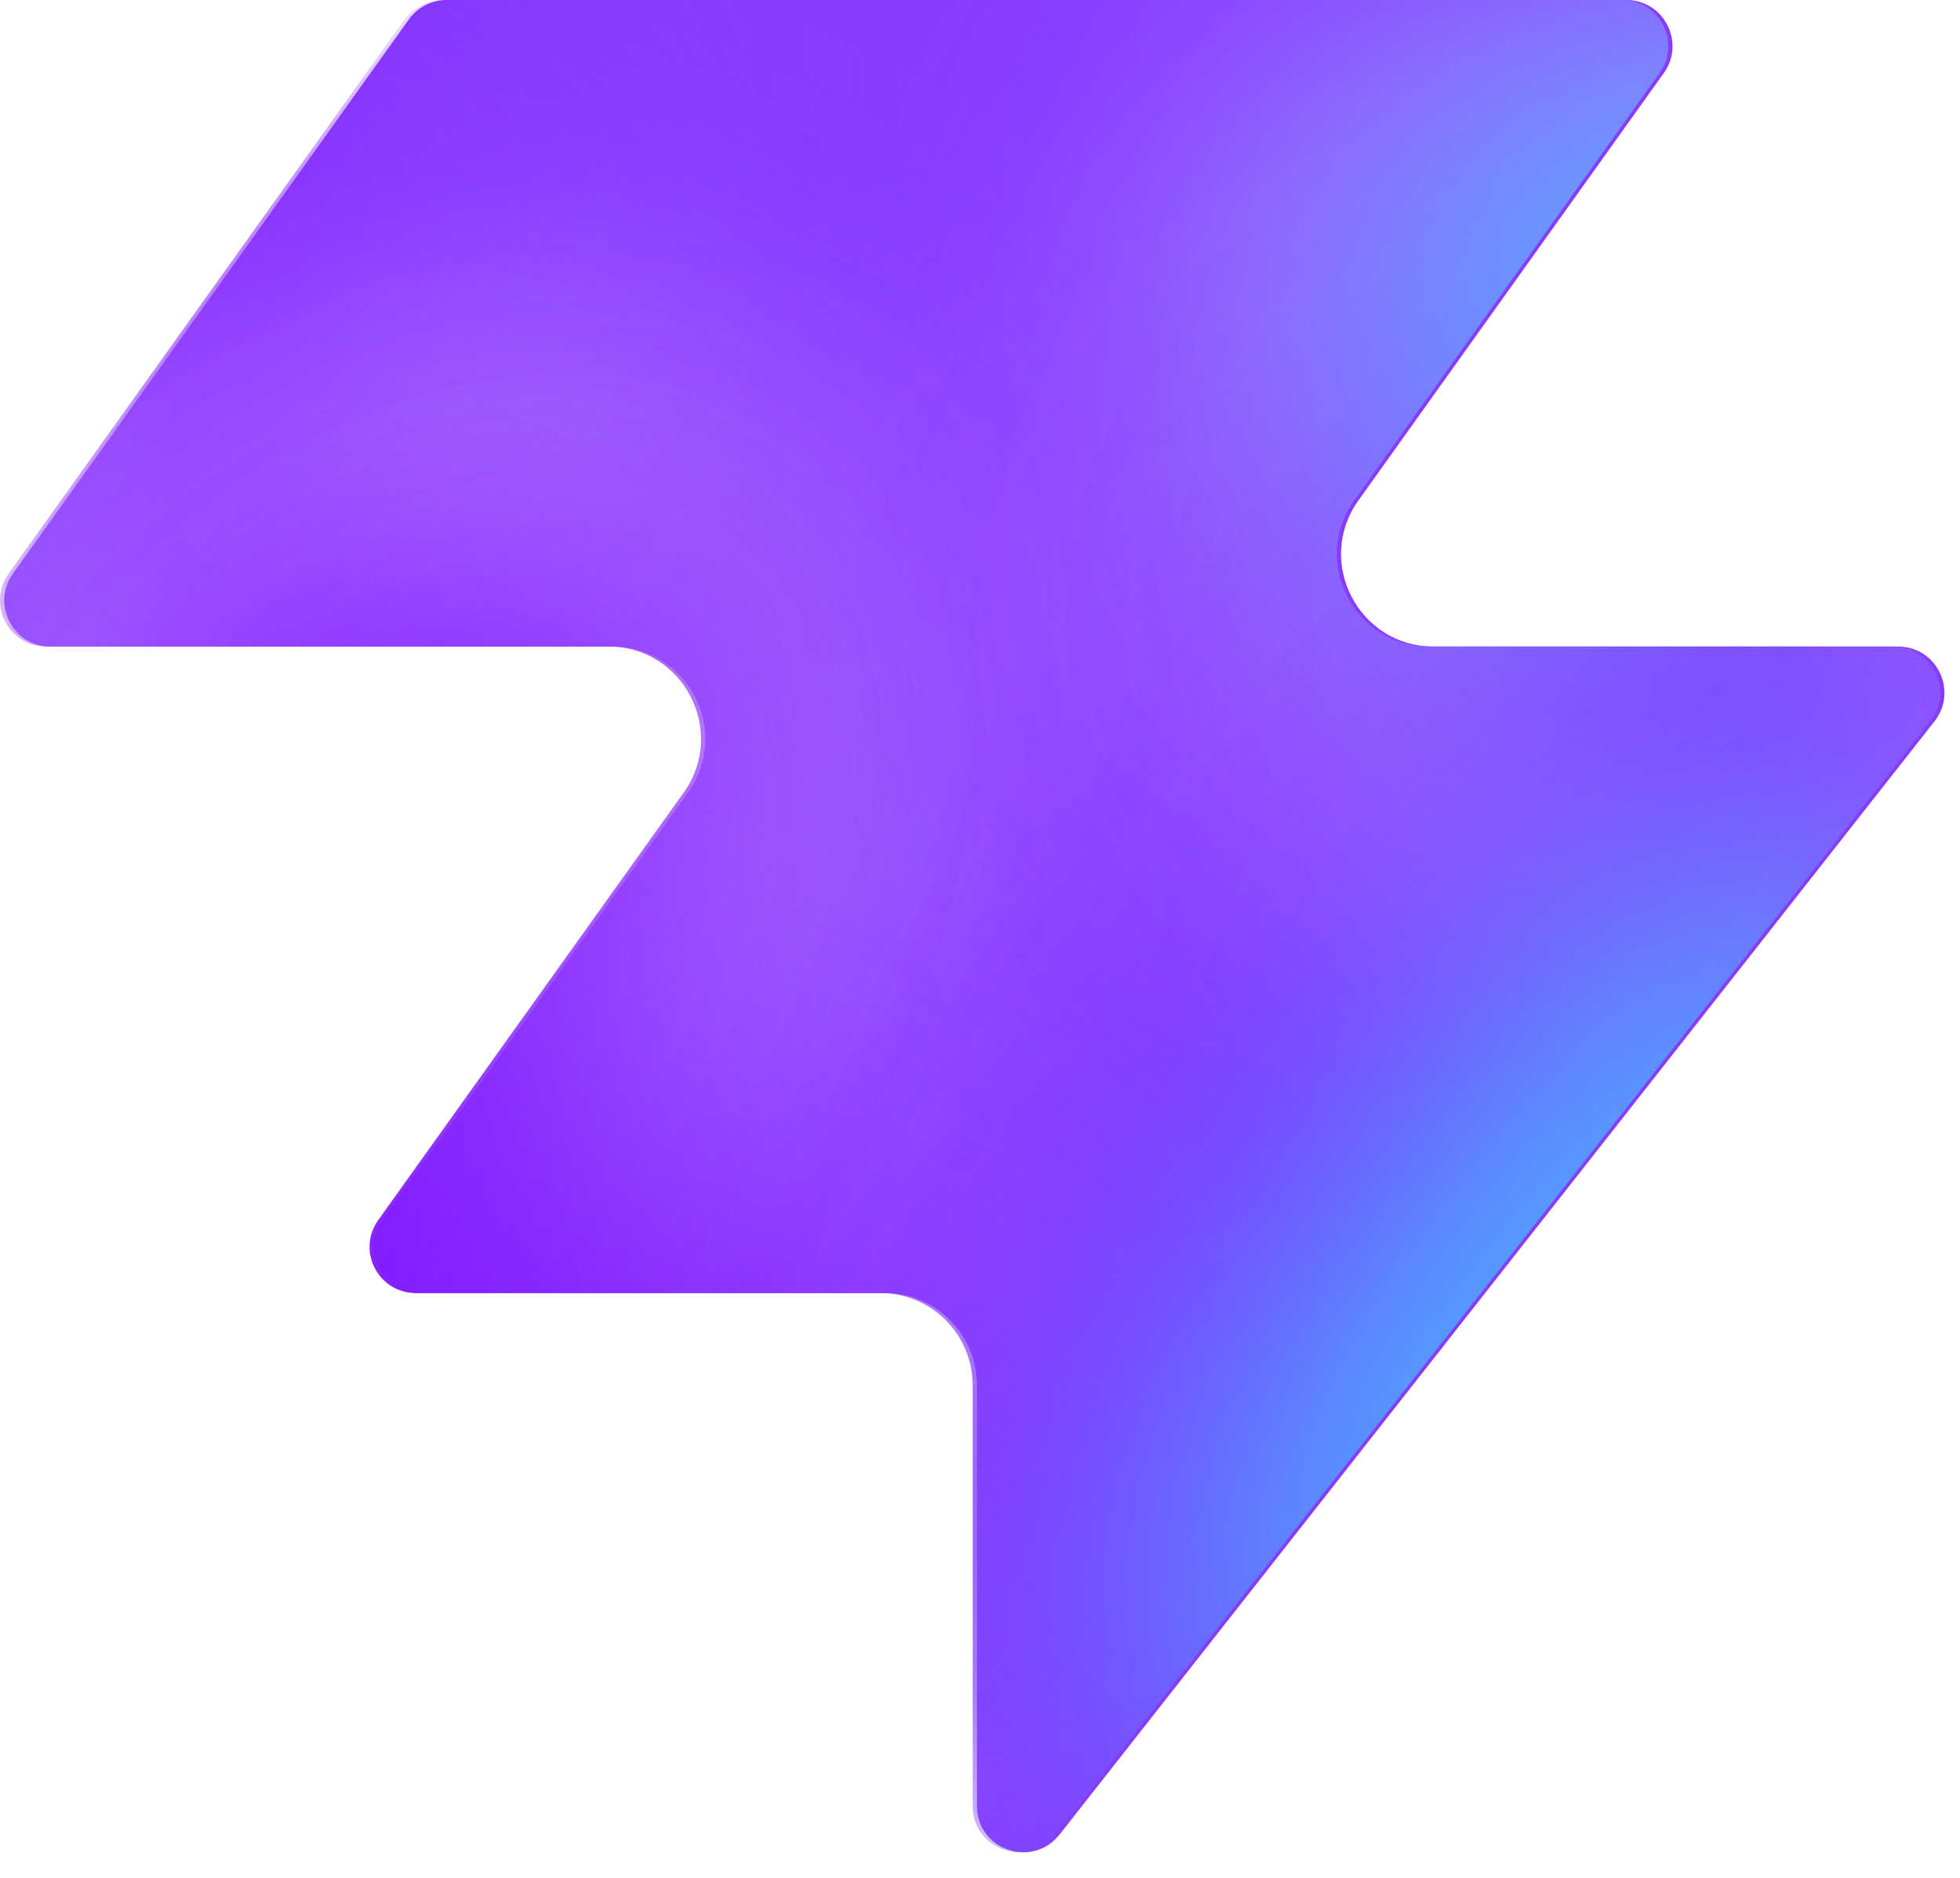
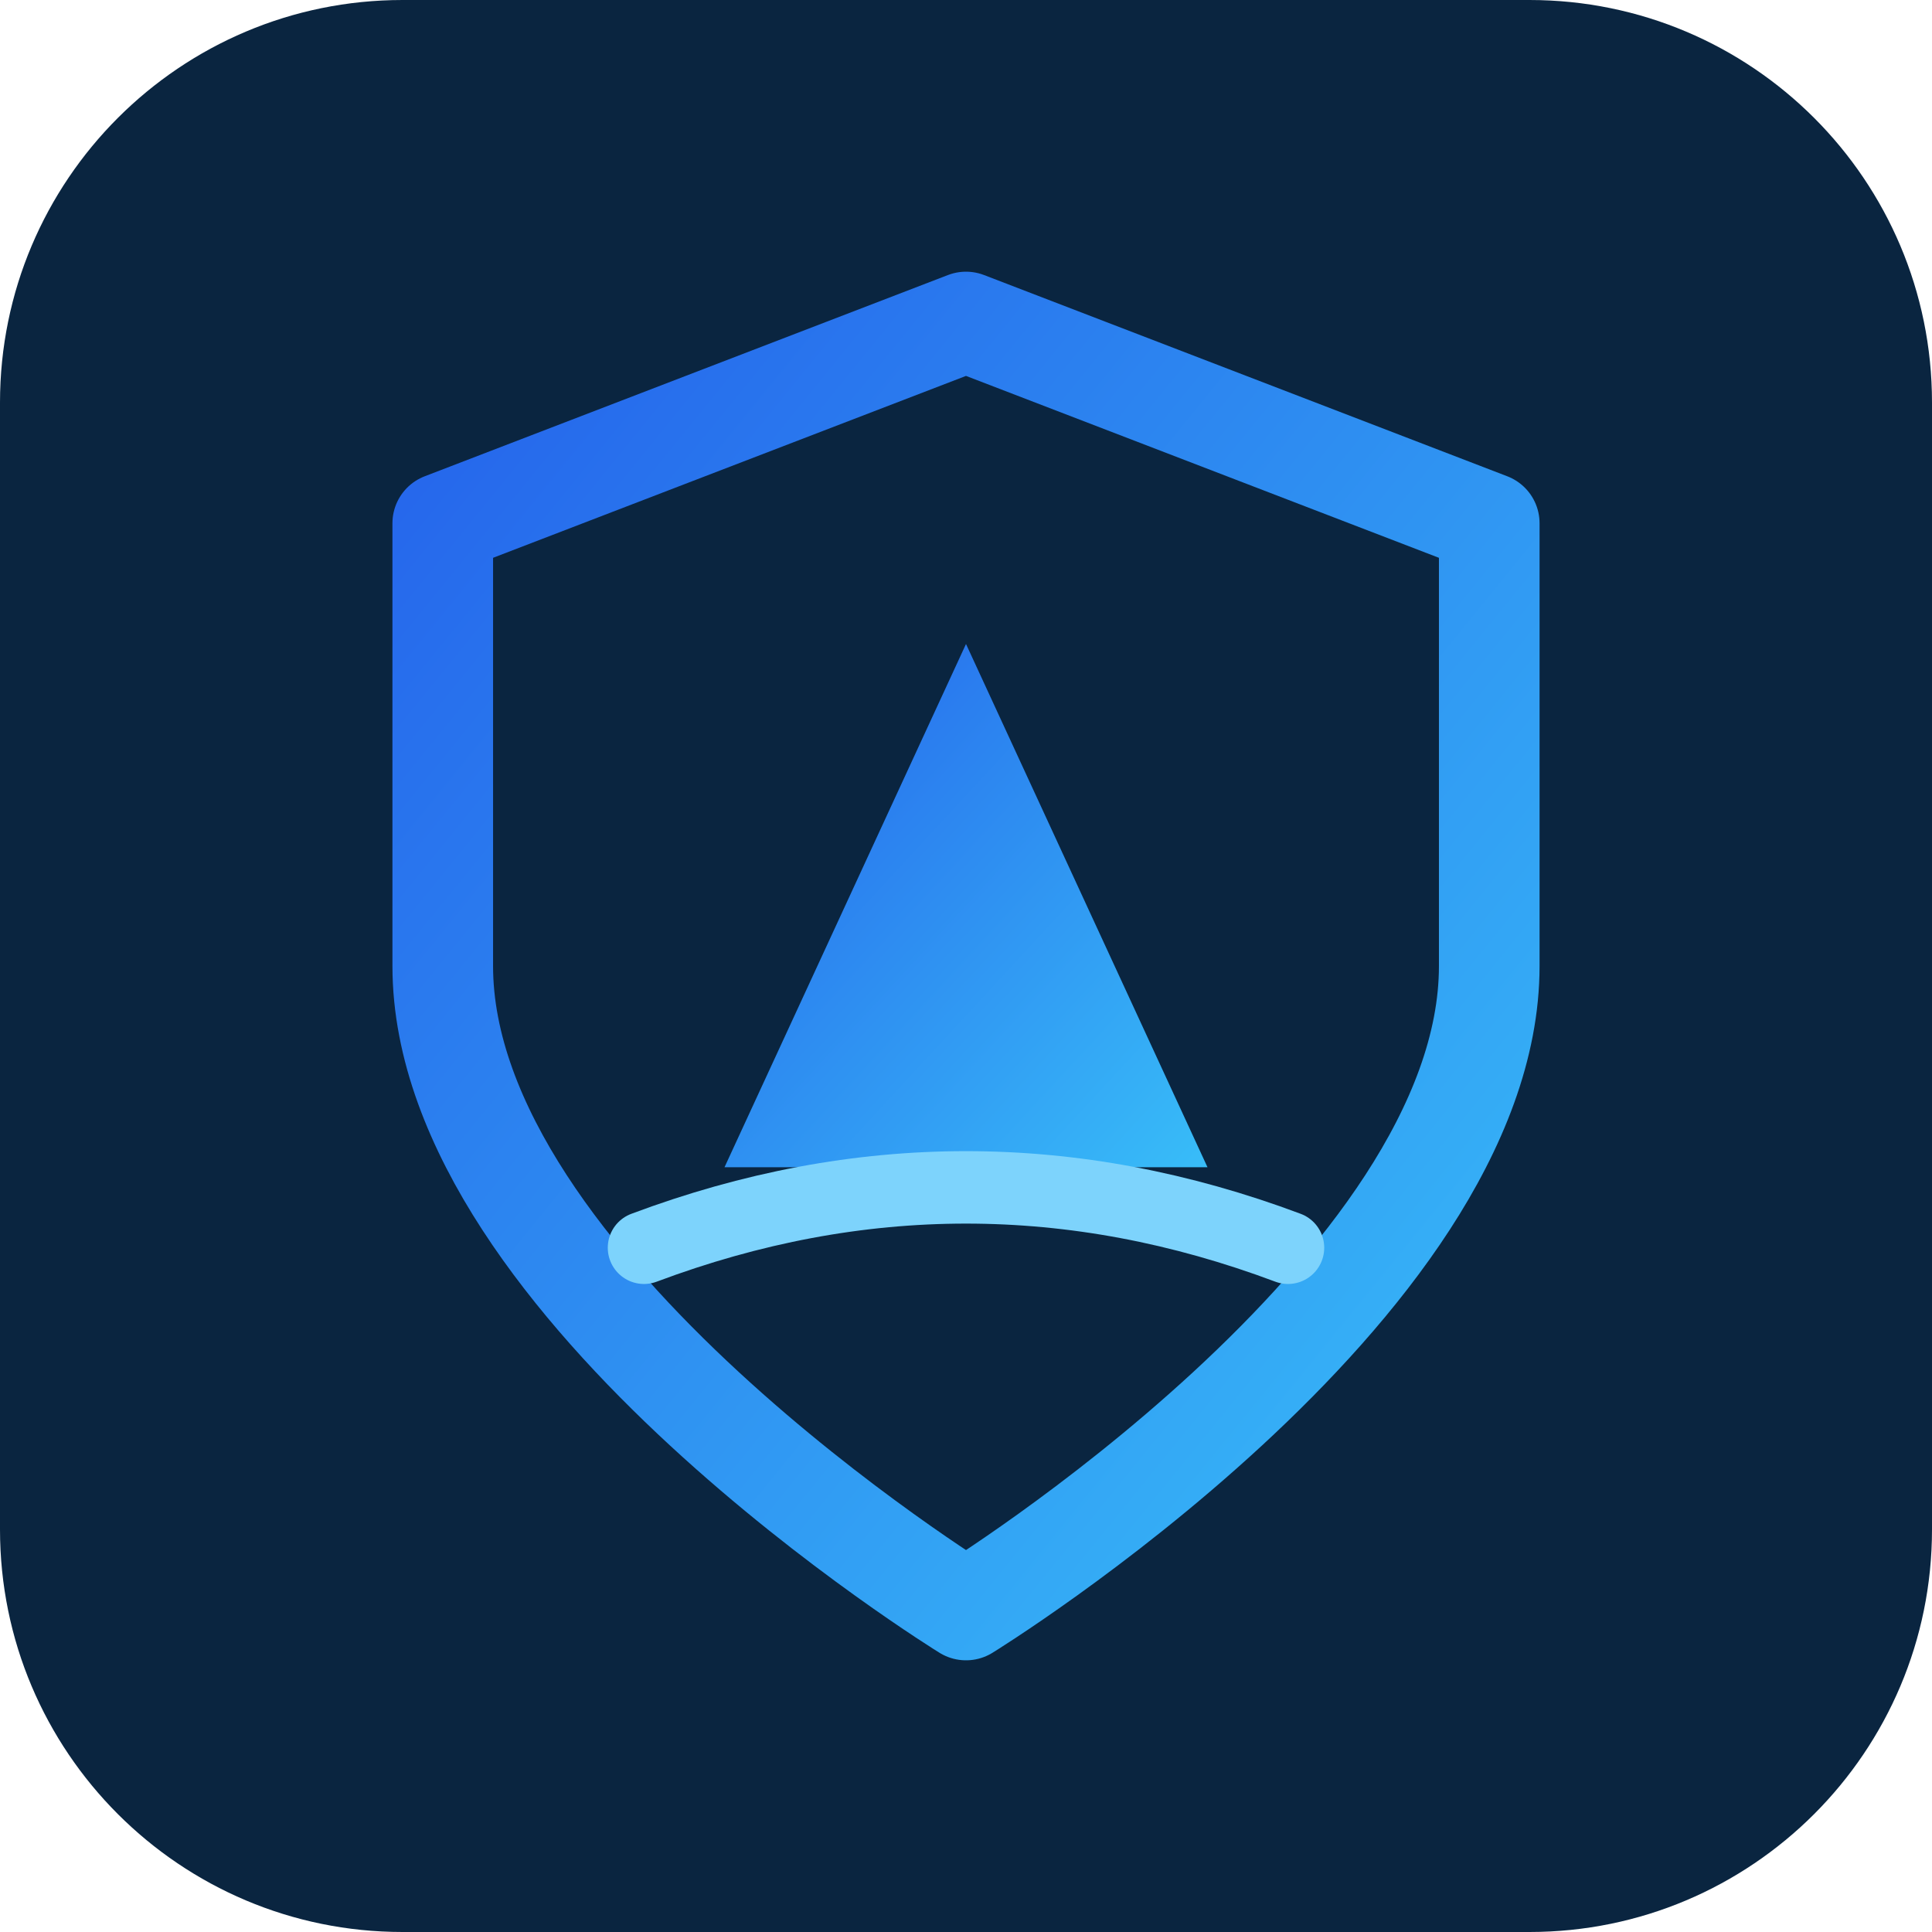
- <svg xmlns="http://www.w3.org/2000/svg" width="48" height="46" fill="none" viewBox="0 0 48 46">
-   <path fill="#863bff" d="M25.946 44.938c-.664.845-2.021.375-2.021-.698V33.937a2.26 2.26 0 0 0-2.262-2.262H10.287c-.92 0-1.456-1.04-.92-1.788l7.48-10.471c1.07-1.497 0-3.578-1.842-3.578H1.237c-.92 0-1.456-1.04-.92-1.788L10.013.474c.214-.297.556-.474.92-.474h28.894c.92 0 1.456 1.04.92 1.788l-7.48 10.471c-1.07 1.498 0 3.579 1.842 3.579h11.377c.943 0 1.473 1.088.89 1.83L25.947 44.94z" style="fill:#863bff;fill:color(display-p3 .525 .23 1);fill-opacity:1" />
-   <mask id="a" width="48" height="46" x="0" y="0" maskUnits="userSpaceOnUse" style="mask-type:alpha">
-     <path fill="#000" d="M25.842 44.938c-.664.844-2.021.375-2.021-.698V33.937a2.26 2.26 0 0 0-2.262-2.262H10.183c-.92 0-1.456-1.04-.92-1.788l7.48-10.471c1.07-1.498 0-3.579-1.842-3.579H1.133c-.92 0-1.456-1.04-.92-1.787L9.91.473c.214-.297.556-.474.92-.474h28.894c.92 0 1.456 1.04.92 1.788l-7.48 10.471c-1.07 1.498 0 3.578 1.842 3.578h11.377c.943 0 1.473 1.088.89 1.832L25.843 44.94z" style="fill:#000;fill-opacity:1" />
-   </mask>
-   <g mask="url(#a)">
-     <g filter="url(#b)">
-       <ellipse cx="5.508" cy="14.704" fill="#ede6ff" rx="5.508" ry="14.704" style="fill:#ede6ff;fill:color(display-p3 .927 .903 1);fill-opacity:1" transform="matrix(.00324 1 1 -.00324 -4.47 31.516)" />
-     </g>
-     <g filter="url(#c)">
-       <ellipse cx="10.399" cy="29.851" fill="#ede6ff" rx="10.399" ry="29.851" style="fill:#ede6ff;fill:color(display-p3 .927 .903 1);fill-opacity:1" transform="matrix(.00324 1 1 -.00324 -39.328 7.883)" />
-     </g>
-     <g filter="url(#d)">
-       <ellipse cx="5.508" cy="30.487" fill="#7e14ff" rx="5.508" ry="30.487" style="fill:#7e14ff;fill:color(display-p3 .492 .077 1);fill-opacity:1" transform="rotate(89.814 -25.913 -14.639)scale(1 -1)" />
-     </g>
-     <g filter="url(#e)">
-       <ellipse cx="5.508" cy="30.599" fill="#7e14ff" rx="5.508" ry="30.599" style="fill:#7e14ff;fill:color(display-p3 .492 .077 1);fill-opacity:1" transform="rotate(89.814 -32.644 -3.334)scale(1 -1)" />
-     </g>
-     <g filter="url(#f)">
-       <ellipse cx="5.508" cy="30.599" fill="#7e14ff" rx="5.508" ry="30.599" style="fill:#7e14ff;fill:color(display-p3 .492 .077 1);fill-opacity:1" transform="matrix(.00324 1 1 -.00324 -34.34 30.47)" />
-     </g>
-     <g filter="url(#g)">
-       <ellipse cx="14.072" cy="22.078" fill="#ede6ff" rx="14.072" ry="22.078" style="fill:#ede6ff;fill:color(display-p3 .927 .903 1);fill-opacity:1" transform="rotate(93.35 24.506 48.493)scale(-1 1)" />
-     </g>
-     <g filter="url(#h)">
-       <ellipse cx="3.47" cy="21.501" fill="#7e14ff" rx="3.47" ry="21.501" style="fill:#7e14ff;fill:color(display-p3 .492 .077 1);fill-opacity:1" transform="rotate(89.009 28.708 47.59)scale(-1 1)" />
-     </g>
-     <g filter="url(#i)">
-       <ellipse cx="3.47" cy="21.501" fill="#7e14ff" rx="3.47" ry="21.501" style="fill:#7e14ff;fill:color(display-p3 .492 .077 1);fill-opacity:1" transform="rotate(89.009 28.708 47.59)scale(-1 1)" />
-     </g>
-     <g filter="url(#j)">
-       <ellipse cx=".387" cy="8.972" fill="#7e14ff" rx="4.407" ry="29.108" style="fill:#7e14ff;fill:color(display-p3 .492 .077 1);fill-opacity:1" transform="rotate(39.51 .387 8.972)" />
-     </g>
-     <g filter="url(#k)">
-       <ellipse cx="47.523" cy="-6.092" fill="#7e14ff" rx="4.407" ry="29.108" style="fill:#7e14ff;fill:color(display-p3 .492 .077 1);fill-opacity:1" transform="rotate(37.892 47.523 -6.092)" />
-     </g>
-     <g filter="url(#l)">
-       <ellipse cx="41.412" cy="6.333" fill="#47bfff" rx="5.971" ry="9.665" style="fill:#47bfff;fill:color(display-p3 .28 .748 1);fill-opacity:1" transform="rotate(37.892 41.412 6.333)" />
-     </g>
-     <g filter="url(#m)">
-       <ellipse cx="-1.879" cy="38.332" fill="#7e14ff" rx="4.407" ry="29.108" style="fill:#7e14ff;fill:color(display-p3 .492 .077 1);fill-opacity:1" transform="rotate(37.892 -1.88 38.332)" />
-     </g>
-     <g filter="url(#n)">
-       <ellipse cx="-1.879" cy="38.332" fill="#7e14ff" rx="4.407" ry="29.108" style="fill:#7e14ff;fill:color(display-p3 .492 .077 1);fill-opacity:1" transform="rotate(37.892 -1.88 38.332)" />
-     </g>
-     <g filter="url(#o)">
-       <ellipse cx="35.651" cy="29.907" fill="#7e14ff" rx="4.407" ry="29.108" style="fill:#7e14ff;fill:color(display-p3 .492 .077 1);fill-opacity:1" transform="rotate(37.892 35.651 29.907)" />
-     </g>
-     <g filter="url(#p)">
-       <ellipse cx="38.418" cy="32.4" fill="#47bfff" rx="5.971" ry="15.297" style="fill:#47bfff;fill:color(display-p3 .28 .748 1);fill-opacity:1" transform="rotate(37.892 38.418 32.4)" />
-     </g>
-   </g>
+ <svg xmlns="http://www.w3.org/2000/svg" width="48" height="48" viewBox="0 0 48 48" fill="none">
  <defs>
-     <filter id="b" width="60.045" height="41.654" x="-19.77" y="16.149" color-interpolation-filters="sRGB" filterUnits="userSpaceOnUse">
-       <feFlood flood-opacity="0" result="BackgroundImageFix" />
-       <feBlend in="SourceGraphic" in2="BackgroundImageFix" result="shape" />
-       <feGaussianBlur result="effect1_foregroundBlur_2002_17158" stdDeviation="7.659" />
-     </filter>
-     <filter id="c" width="90.34" height="51.437" x="-54.613" y="-7.533" color-interpolation-filters="sRGB" filterUnits="userSpaceOnUse">
-       <feFlood flood-opacity="0" result="BackgroundImageFix" />
-       <feBlend in="SourceGraphic" in2="BackgroundImageFix" result="shape" />
-       <feGaussianBlur result="effect1_foregroundBlur_2002_17158" stdDeviation="7.659" />
-     </filter>
-     <filter id="d" width="79.355" height="29.4" x="-49.64" y="2.03" color-interpolation-filters="sRGB" filterUnits="userSpaceOnUse">
-       <feFlood flood-opacity="0" result="BackgroundImageFix" />
-       <feBlend in="SourceGraphic" in2="BackgroundImageFix" result="shape" />
-       <feGaussianBlur result="effect1_foregroundBlur_2002_17158" stdDeviation="4.596" />
-     </filter>
-     <filter id="e" width="79.579" height="29.4" x="-45.045" y="20.029" color-interpolation-filters="sRGB" filterUnits="userSpaceOnUse">
-       <feFlood flood-opacity="0" result="BackgroundImageFix" />
-       <feBlend in="SourceGraphic" in2="BackgroundImageFix" result="shape" />
-       <feGaussianBlur result="effect1_foregroundBlur_2002_17158" stdDeviation="4.596" />
-     </filter>
-     <filter id="f" width="79.579" height="29.4" x="-43.513" y="21.178" color-interpolation-filters="sRGB" filterUnits="userSpaceOnUse">
-       <feFlood flood-opacity="0" result="BackgroundImageFix" />
-       <feBlend in="SourceGraphic" in2="BackgroundImageFix" result="shape" />
-       <feGaussianBlur result="effect1_foregroundBlur_2002_17158" stdDeviation="4.596" />
-     </filter>
-     <filter id="g" width="74.749" height="58.852" x="15.756" y="-17.901" color-interpolation-filters="sRGB" filterUnits="userSpaceOnUse">
-       <feFlood flood-opacity="0" result="BackgroundImageFix" />
-       <feBlend in="SourceGraphic" in2="BackgroundImageFix" result="shape" />
-       <feGaussianBlur result="effect1_foregroundBlur_2002_17158" stdDeviation="7.659" />
-     </filter>
-     <filter id="h" width="61.377" height="25.362" x="23.548" y="2.284" color-interpolation-filters="sRGB" filterUnits="userSpaceOnUse">
-       <feFlood flood-opacity="0" result="BackgroundImageFix" />
-       <feBlend in="SourceGraphic" in2="BackgroundImageFix" result="shape" />
-       <feGaussianBlur result="effect1_foregroundBlur_2002_17158" stdDeviation="4.596" />
-     </filter>
-     <filter id="i" width="61.377" height="25.362" x="23.548" y="2.284" color-interpolation-filters="sRGB" filterUnits="userSpaceOnUse">
-       <feFlood flood-opacity="0" result="BackgroundImageFix" />
-       <feBlend in="SourceGraphic" in2="BackgroundImageFix" result="shape" />
-       <feGaussianBlur result="effect1_foregroundBlur_2002_17158" stdDeviation="4.596" />
-     </filter>
-     <filter id="j" width="56.045" height="63.649" x="-27.636" y="-22.853" color-interpolation-filters="sRGB" filterUnits="userSpaceOnUse">
-       <feFlood flood-opacity="0" result="BackgroundImageFix" />
-       <feBlend in="SourceGraphic" in2="BackgroundImageFix" result="shape" />
-       <feGaussianBlur result="effect1_foregroundBlur_2002_17158" stdDeviation="4.596" />
-     </filter>
-     <filter id="k" width="54.814" height="64.646" x="20.116" y="-38.415" color-interpolation-filters="sRGB" filterUnits="userSpaceOnUse">
-       <feFlood flood-opacity="0" result="BackgroundImageFix" />
-       <feBlend in="SourceGraphic" in2="BackgroundImageFix" result="shape" />
-       <feGaussianBlur result="effect1_foregroundBlur_2002_17158" stdDeviation="4.596" />
-     </filter>
-     <filter id="l" width="33.541" height="35.313" x="24.641" y="-11.323" color-interpolation-filters="sRGB" filterUnits="userSpaceOnUse">
-       <feFlood flood-opacity="0" result="BackgroundImageFix" />
-       <feBlend in="SourceGraphic" in2="BackgroundImageFix" result="shape" />
-       <feGaussianBlur result="effect1_foregroundBlur_2002_17158" stdDeviation="4.596" />
-     </filter>
-     <filter id="m" width="54.814" height="64.646" x="-29.286" y="6.009" color-interpolation-filters="sRGB" filterUnits="userSpaceOnUse">
-       <feFlood flood-opacity="0" result="BackgroundImageFix" />
-       <feBlend in="SourceGraphic" in2="BackgroundImageFix" result="shape" />
-       <feGaussianBlur result="effect1_foregroundBlur_2002_17158" stdDeviation="4.596" />
-     </filter>
-     <filter id="n" width="54.814" height="64.646" x="-29.286" y="6.009" color-interpolation-filters="sRGB" filterUnits="userSpaceOnUse">
-       <feFlood flood-opacity="0" result="BackgroundImageFix" />
-       <feBlend in="SourceGraphic" in2="BackgroundImageFix" result="shape" />
-       <feGaussianBlur result="effect1_foregroundBlur_2002_17158" stdDeviation="4.596" />
-     </filter>
-     <filter id="o" width="54.814" height="64.646" x="8.244" y="-2.416" color-interpolation-filters="sRGB" filterUnits="userSpaceOnUse">
-       <feFlood flood-opacity="0" result="BackgroundImageFix" />
-       <feBlend in="SourceGraphic" in2="BackgroundImageFix" result="shape" />
-       <feGaussianBlur result="effect1_foregroundBlur_2002_17158" stdDeviation="4.596" />
-     </filter>
-     <filter id="p" width="39.409" height="43.623" x="18.713" y="10.588" color-interpolation-filters="sRGB" filterUnits="userSpaceOnUse">
-       <feFlood flood-opacity="0" result="BackgroundImageFix" />
-       <feBlend in="SourceGraphic" in2="BackgroundImageFix" result="shape" />
-       <feGaussianBlur result="effect1_foregroundBlur_2002_17158" stdDeviation="4.596" />
-     </filter>
+     <linearGradient id="fav" x1="0" y1="0" x2="1" y2="1">
+       <stop offset="0" stop-color="#2563eb" />
+       <stop offset="1" stop-color="#38bdf8" />
+     </linearGradient>
  </defs>
+   <rect width="48" height="48" rx="10" fill="#0a2540" />
+   <path d="M24 8 L37 13 V24 C37 32 24 40 24 40 C24 40 11 32 11 24 V13 Z" stroke="url(#fav)" stroke-width="2.5" fill="none" stroke-linejoin="round" />
+   <path d="M24 16 L30 29 H18 Z" fill="url(#fav)" />
+   <path d="M16 31 Q24 28 32 31" stroke="#7dd3fc" stroke-width="1.8" fill="none" stroke-linecap="round" />
</svg>
